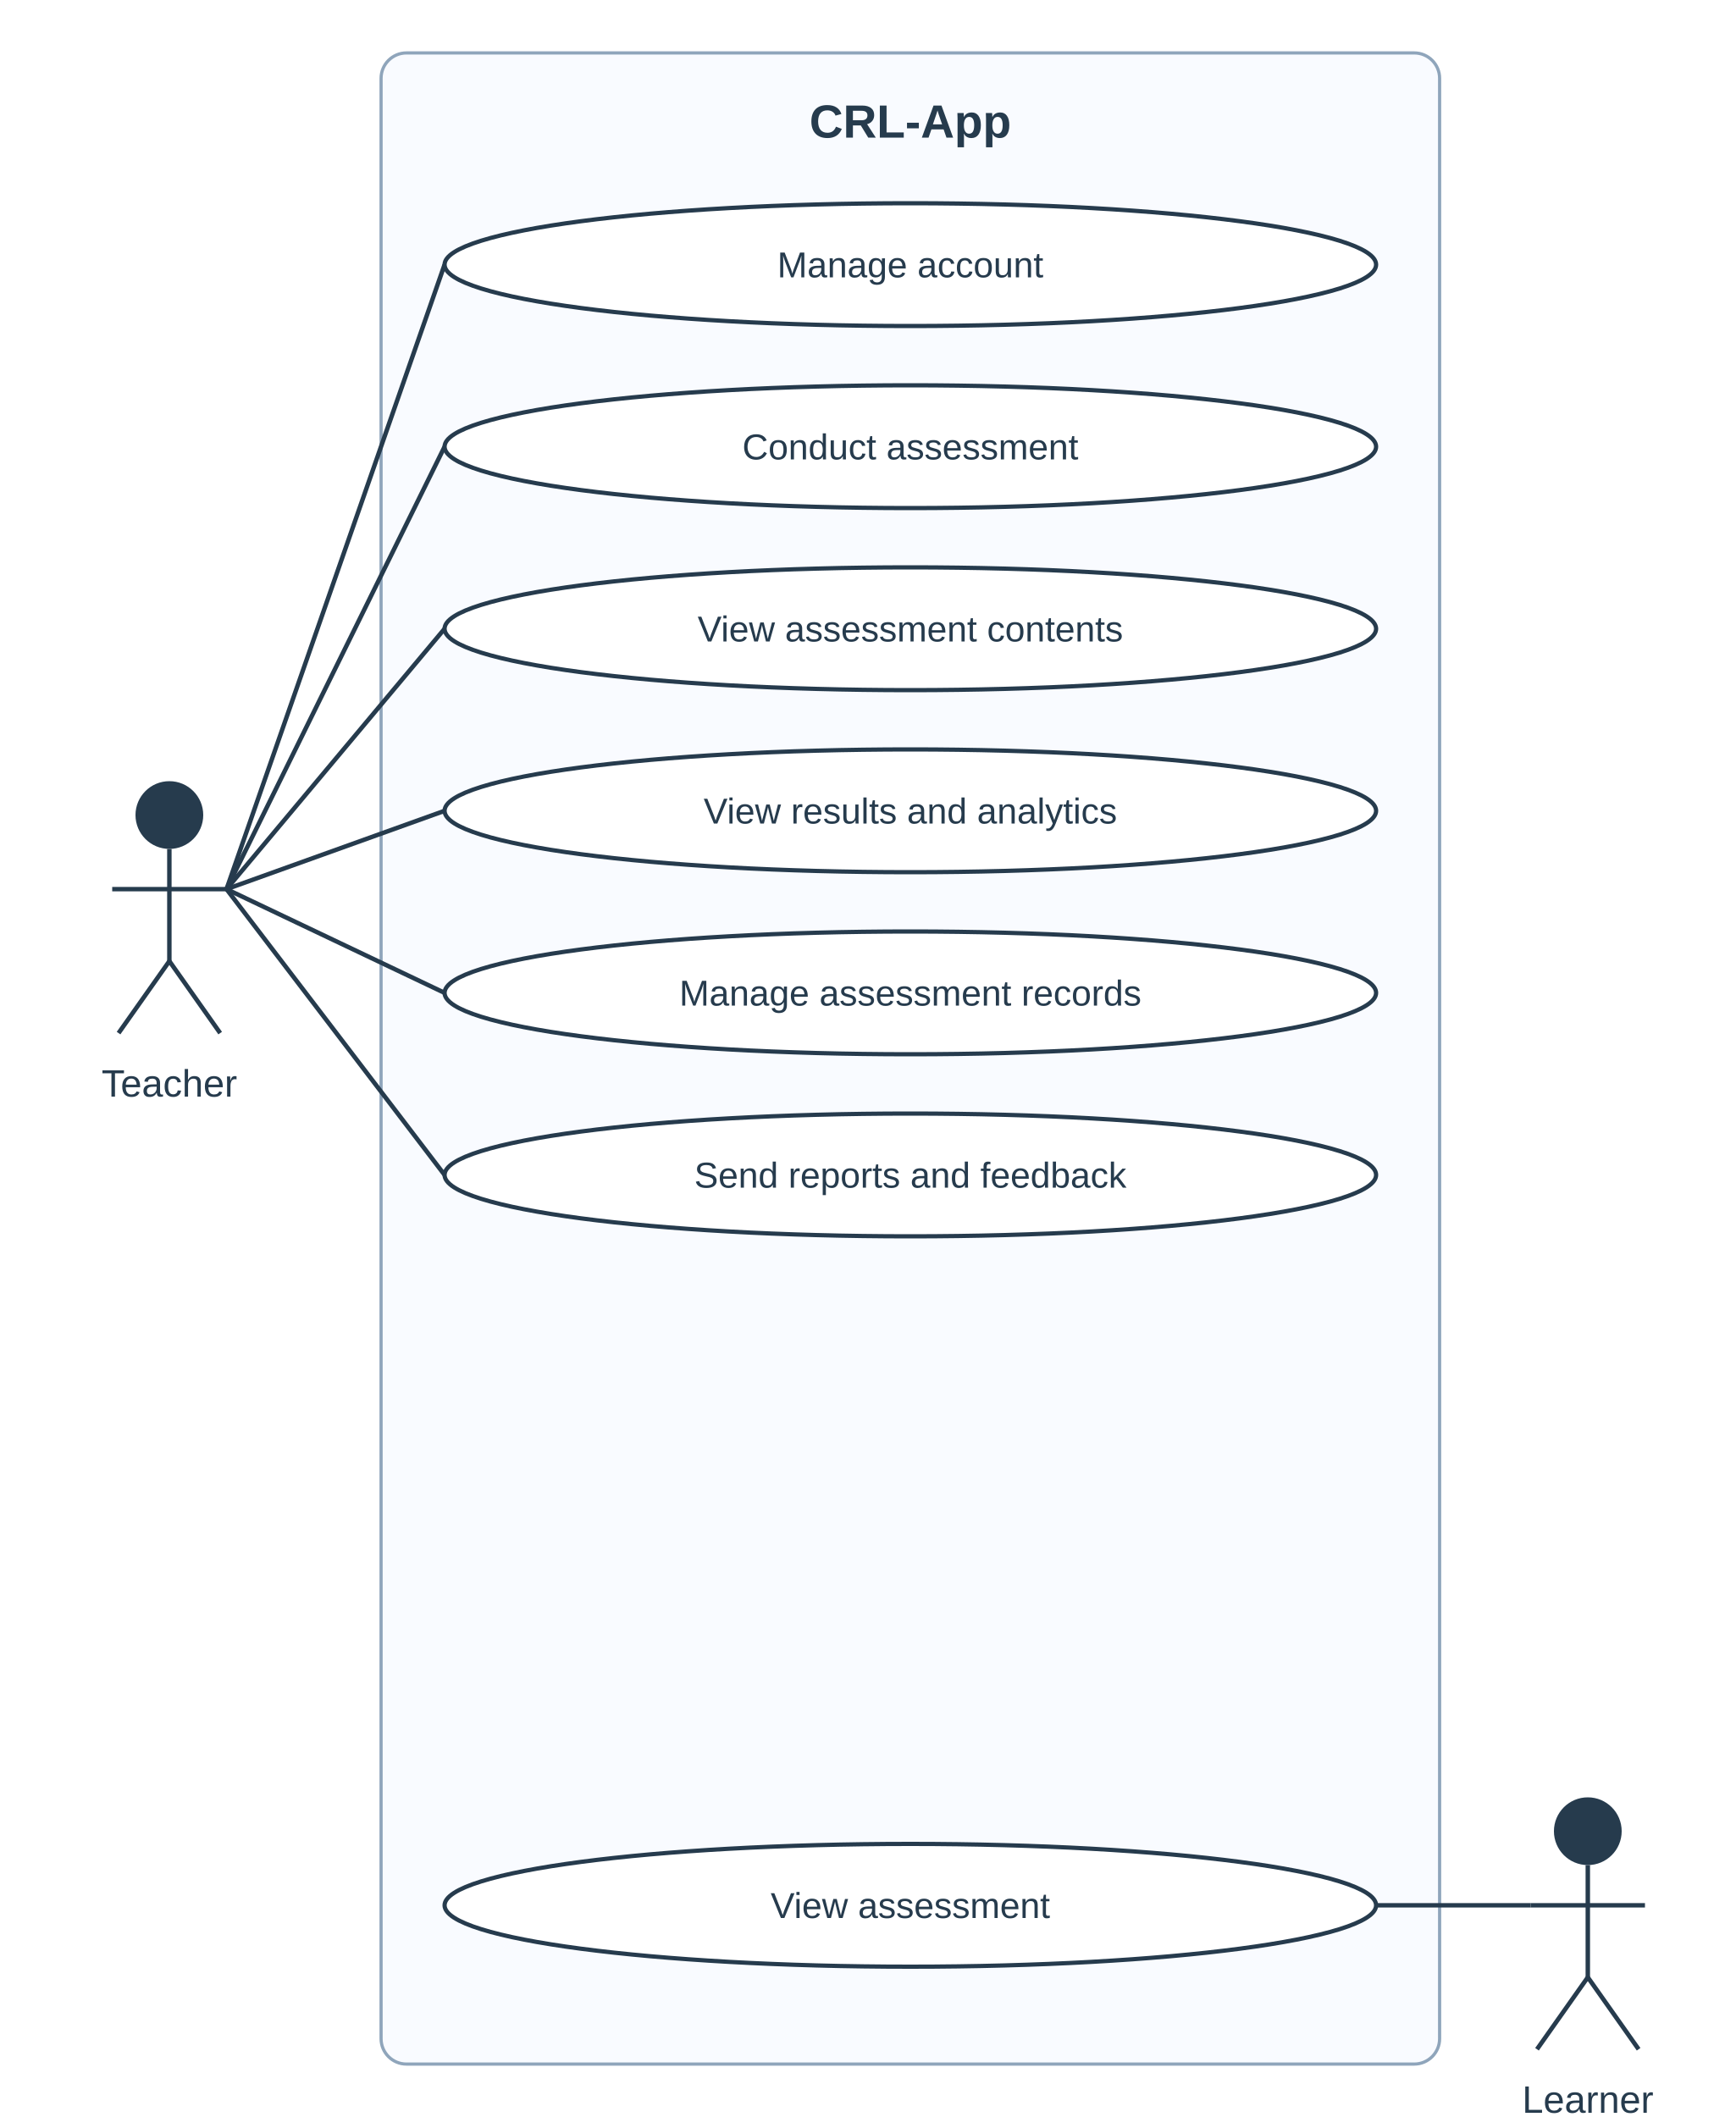
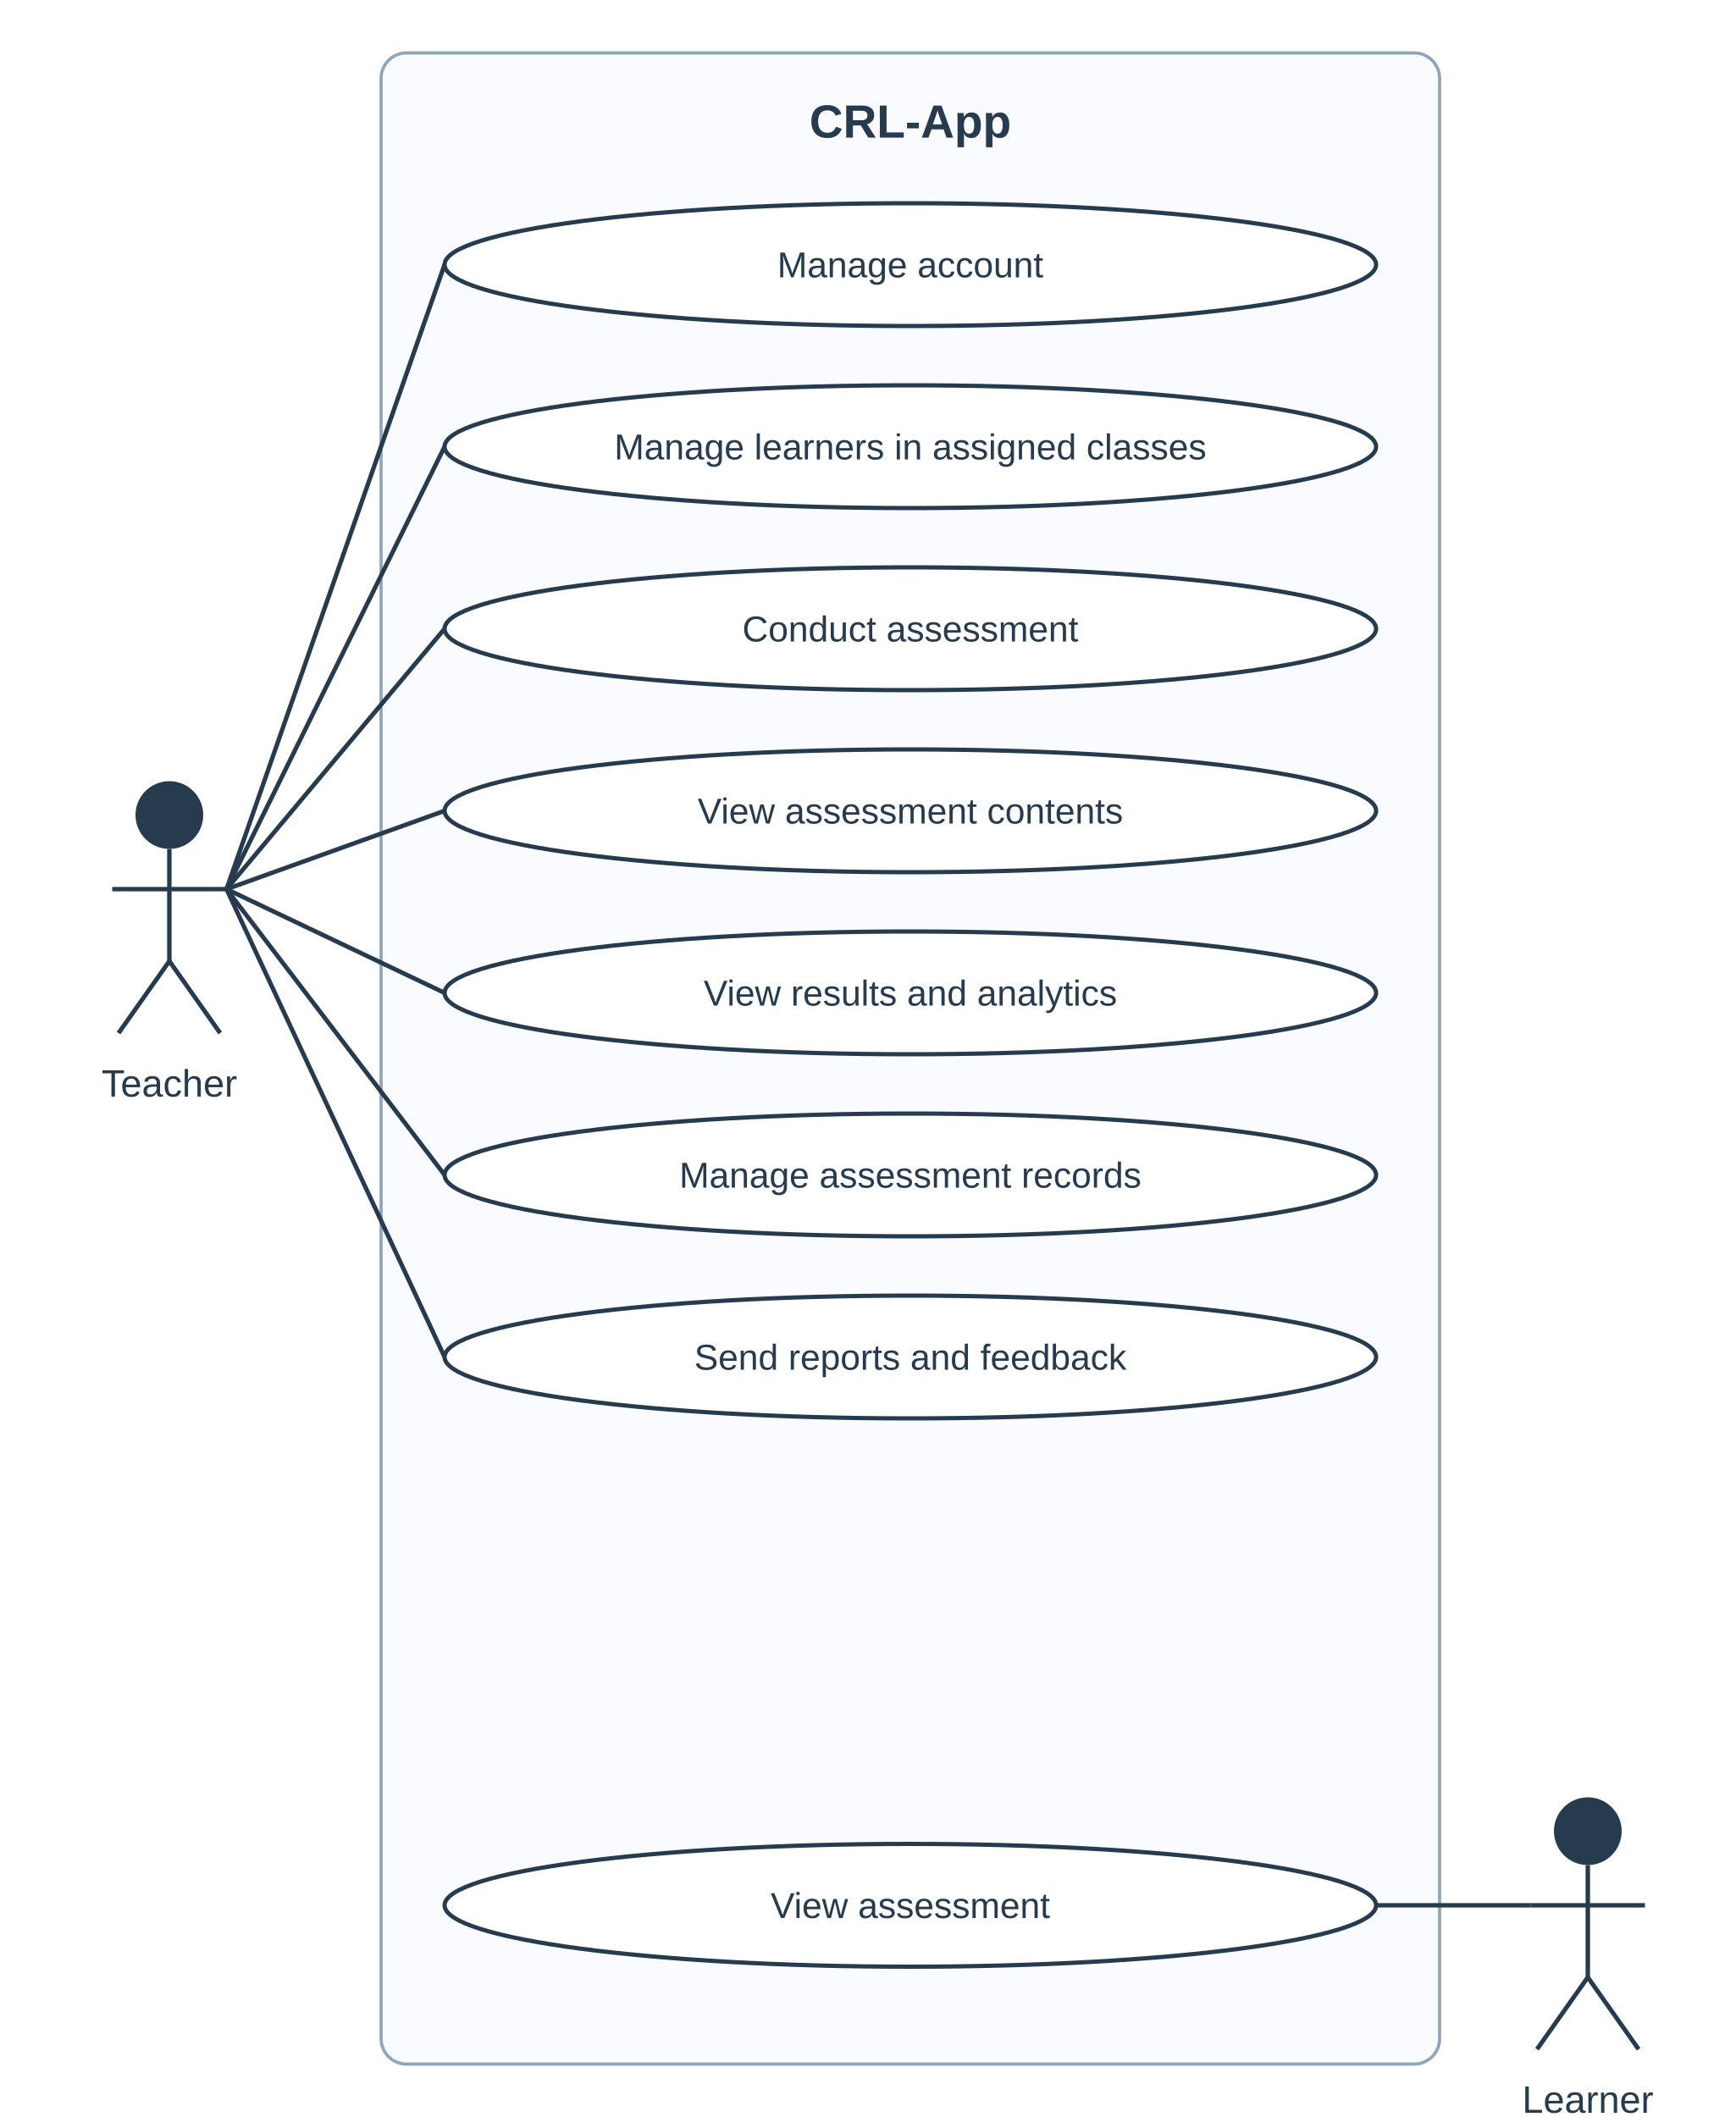
<svg xmlns="http://www.w3.org/2000/svg" width="820" height="1000" viewBox="0 0 820 1000">
  <rect width="100%" height="100%" fill="white" />
  <defs>
    <marker id="arrow" viewBox="0 0 12 12" refX="11" refY="6" markerWidth="9" markerHeight="9" orient="auto-start-reverse">
      <path d="M1,1 L11,6 L1,11" fill="none" stroke="#263b4d" stroke-width="1.8" />
    </marker>
  </defs>
  <rect x="180" y="25" width="500" height="950" rx="12" fill="#f9fbff" stroke="#8fa5bb" stroke-width="1.5" />
  <polyline points="80,401 80,454" fill="none" stroke="#263b4d" stroke-width="2.1" stroke-linejoin="round" />
  <polyline points="53,420 107,420" fill="none" stroke="#263b4d" stroke-width="2.1" stroke-linejoin="round" />
  <polyline points="80,454 56,488" fill="none" stroke="#263b4d" stroke-width="2.1" stroke-linejoin="round" />
  <polyline points="80,454 104,488" fill="none" stroke="#263b4d" stroke-width="2.1" stroke-linejoin="round" />
  <polyline points="107,420 210,125" fill="none" stroke="#263b4d" stroke-width="2.1" stroke-linejoin="round" />
  <polyline points="107,420 210,211" fill="none" stroke="#263b4d" stroke-width="2.1" stroke-linejoin="round" />
  <polyline points="107,420 210,297" fill="none" stroke="#263b4d" stroke-width="2.1" stroke-linejoin="round" />
  <polyline points="107,420 210,383" fill="none" stroke="#263b4d" stroke-width="2.1" stroke-linejoin="round" />
  <polyline points="107,420 210,469" fill="none" stroke="#263b4d" stroke-width="2.1" stroke-linejoin="round" />
  <polyline points="107,420 210,555" fill="none" stroke="#263b4d" stroke-width="2.1" stroke-linejoin="round" />
+   <polyline points="107,420 210,641" fill="none" stroke="#263b4d" stroke-width="2.1" stroke-linejoin="round" />
  <polyline points="750,881 750,934" fill="none" stroke="#263b4d" stroke-width="2.1" stroke-linejoin="round" />
  <polyline points="723,900 777,900" fill="none" stroke="#263b4d" stroke-width="2.1" stroke-linejoin="round" />
  <polyline points="750,934 726,968" fill="none" stroke="#263b4d" stroke-width="2.1" stroke-linejoin="round" />
  <polyline points="750,934 774,968" fill="none" stroke="#263b4d" stroke-width="2.1" stroke-linejoin="round" />
  <polyline points="650,900 723,900" fill="none" stroke="#263b4d" stroke-width="2.1" stroke-linejoin="round" />
  <text x="430" y="65.0" text-anchor="middle" font-family="Arial,sans-serif" font-size="22" fill="#263b4d" font-weight="bold">CRL-App</text>
  <ellipse cx="430" cy="125" rx="220.0" ry="29.0" fill="white" stroke="#263b4d" stroke-width="2" />
  <text x="430" y="131.0" text-anchor="middle" font-family="Arial,sans-serif" font-size="17" fill="#263b4d">Manage account</text>
  <ellipse cx="430" cy="211" rx="220.0" ry="29.0" fill="white" stroke="#263b4d" stroke-width="2" />
-   <text x="430" y="217.0" text-anchor="middle" font-family="Arial,sans-serif" font-size="17" fill="#263b4d">Conduct assessment</text>
+   <text x="430" y="217.0" text-anchor="middle" font-family="Arial,sans-serif" font-size="17" fill="#263b4d">Manage learners in assigned classes</text>
  <ellipse cx="430" cy="297" rx="220.0" ry="29.0" fill="white" stroke="#263b4d" stroke-width="2" />
-   <text x="430" y="303.0" text-anchor="middle" font-family="Arial,sans-serif" font-size="17" fill="#263b4d">View assessment contents</text>
+   <text x="430" y="303.0" text-anchor="middle" font-family="Arial,sans-serif" font-size="17" fill="#263b4d">Conduct assessment</text>
  <ellipse cx="430" cy="383" rx="220.0" ry="29.0" fill="white" stroke="#263b4d" stroke-width="2" />
-   <text x="430" y="389.0" text-anchor="middle" font-family="Arial,sans-serif" font-size="17" fill="#263b4d">View results and analytics</text>
+   <text x="430" y="389.0" text-anchor="middle" font-family="Arial,sans-serif" font-size="17" fill="#263b4d">View assessment contents</text>
  <ellipse cx="430" cy="469" rx="220.0" ry="29.0" fill="white" stroke="#263b4d" stroke-width="2" />
-   <text x="430" y="475.0" text-anchor="middle" font-family="Arial,sans-serif" font-size="17" fill="#263b4d">Manage assessment records</text>
+   <text x="430" y="475.0" text-anchor="middle" font-family="Arial,sans-serif" font-size="17" fill="#263b4d">View results and analytics</text>
  <ellipse cx="430" cy="555" rx="220.0" ry="29.0" fill="white" stroke="#263b4d" stroke-width="2" />
-   <text x="430" y="561.0" text-anchor="middle" font-family="Arial,sans-serif" font-size="17" fill="#263b4d">Send reports and feedback</text>
+   <text x="430" y="561.0" text-anchor="middle" font-family="Arial,sans-serif" font-size="17" fill="#263b4d">Manage assessment records</text>
+   <ellipse cx="430" cy="641" rx="220.0" ry="29.0" fill="white" stroke="#263b4d" stroke-width="2" />
+   <text x="430" y="647.0" text-anchor="middle" font-family="Arial,sans-serif" font-size="17" fill="#263b4d">Send reports and feedback</text>
  <circle cx="80" cy="385" r="15.0" fill="#263b4d" stroke="#263b4d" stroke-width="2" />
  <text x="80" y="518.0" text-anchor="middle" font-family="Arial,sans-serif" font-size="18" fill="#263b4d">Teacher</text>
  <ellipse cx="430" cy="900" rx="220.0" ry="29.0" fill="white" stroke="#263b4d" stroke-width="2" />
  <text x="430" y="906.0" text-anchor="middle" font-family="Arial,sans-serif" font-size="17" fill="#263b4d">View assessment</text>
  <circle cx="750" cy="865" r="15.0" fill="#263b4d" stroke="#263b4d" stroke-width="2" />
  <text x="750" y="998.0" text-anchor="middle" font-family="Arial,sans-serif" font-size="18" fill="#263b4d">Learner</text>
</svg>
